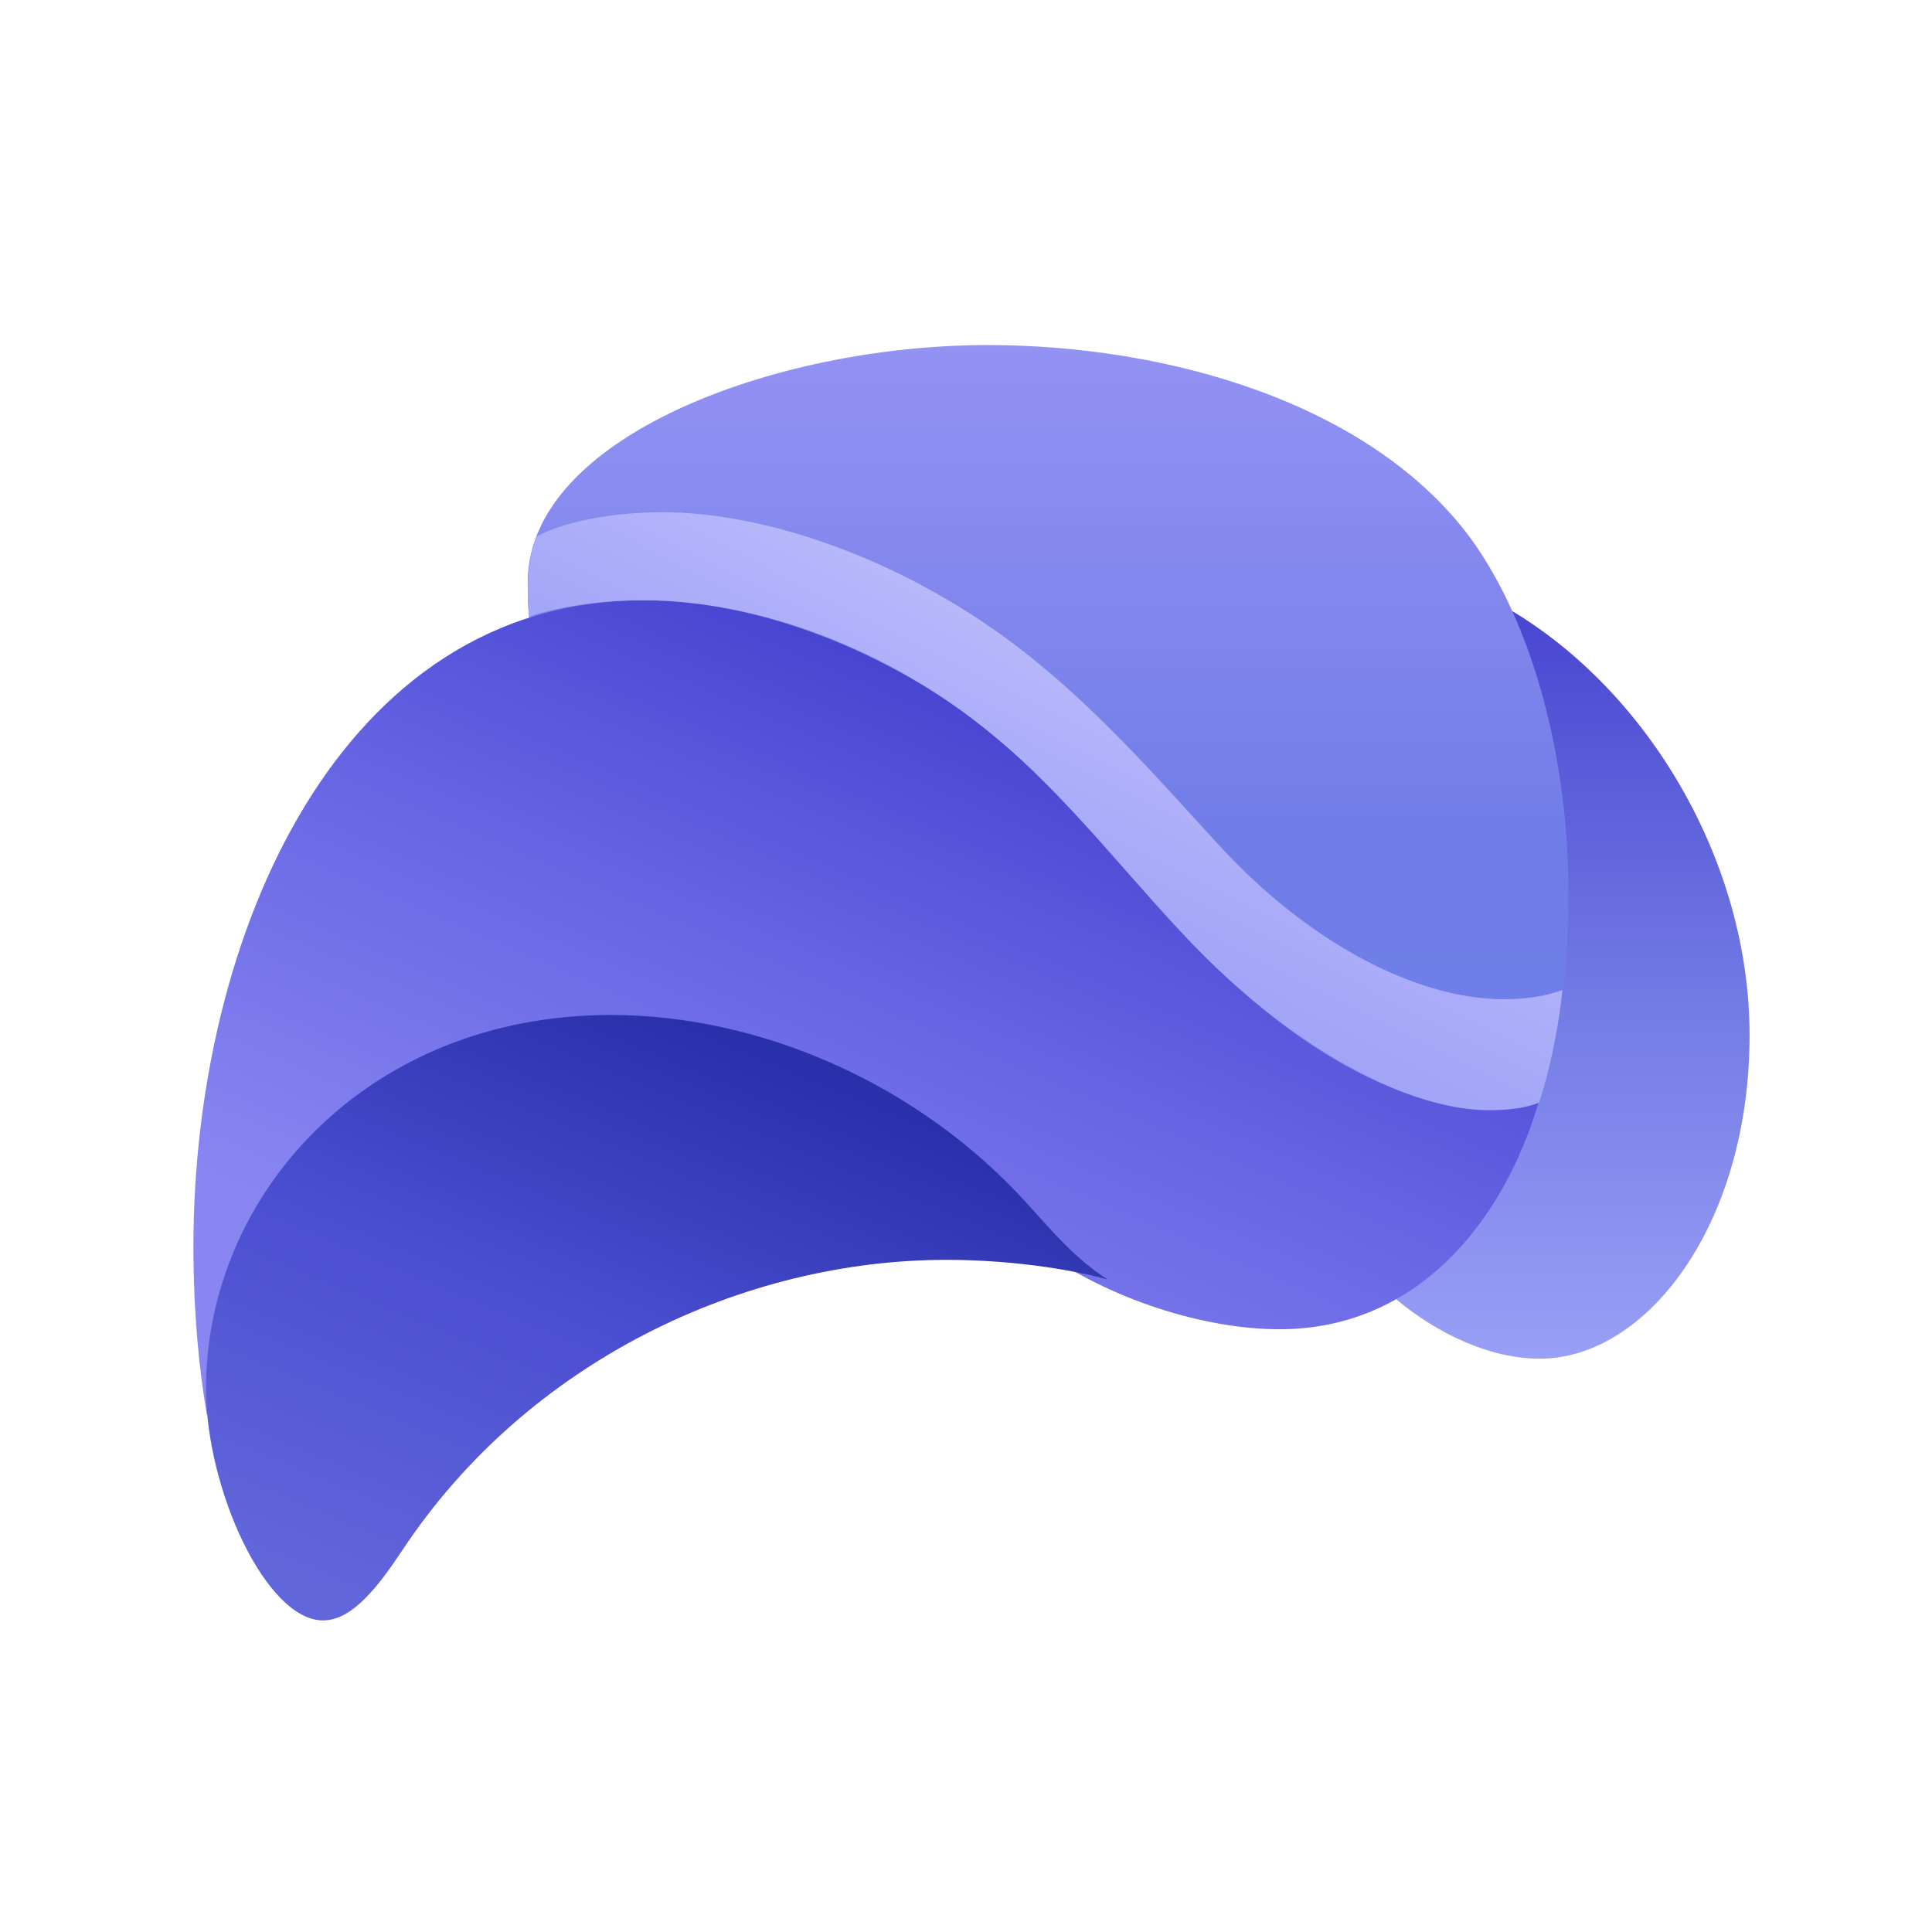
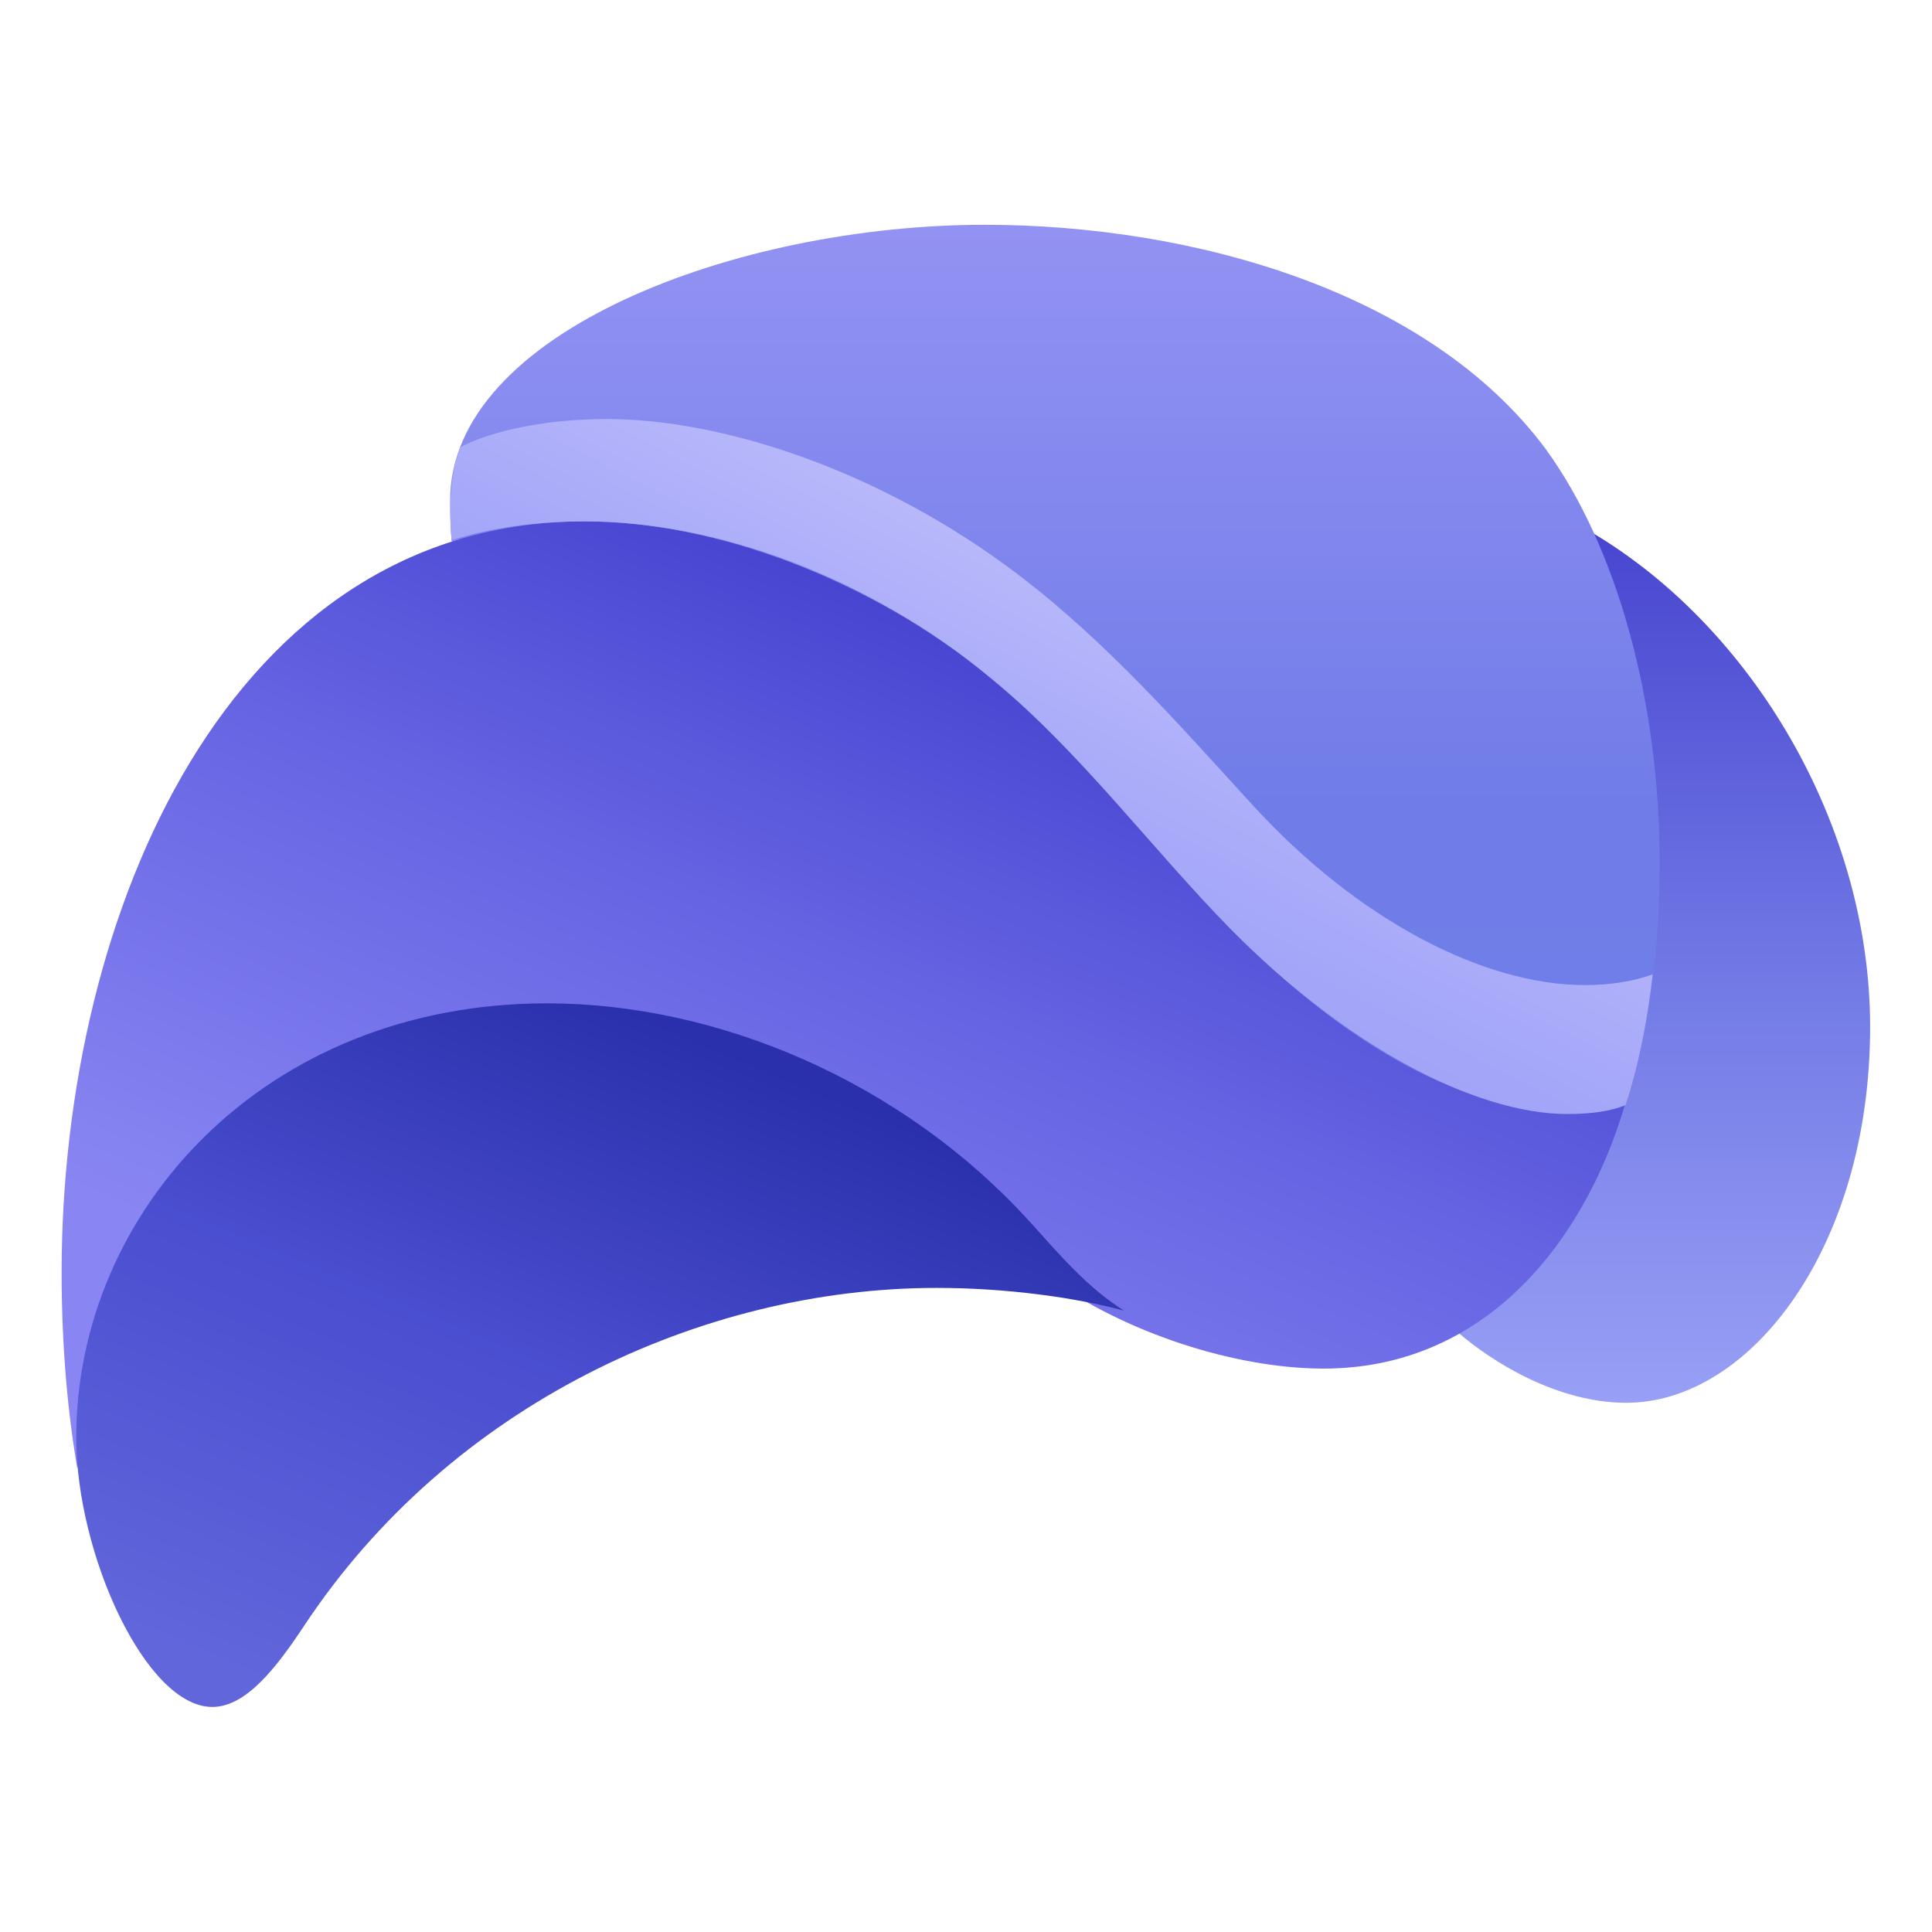
- <svg xmlns="http://www.w3.org/2000/svg" width="86" height="86" fill="none" viewBox="0 0 86 86">
+ <svg xmlns="http://www.w3.org/2000/svg" width="74" height="74" fill="none" viewBox="6.25 6.75 74 74">
  <defs>
    <linearGradient id="paint0_linear_2386_4701" x1="69.28" x2="69.28" y1="27.14" y2="60.48" gradientUnits="userSpaceOnUse">
      <stop stop-color="#4846D0" offset="0" />
      <stop stop-color="#737BE6" offset=".531" />
      <stop stop-color="#989FF5" offset="1" />
    </linearGradient>
    <linearGradient id="paint1_linear_2386_4701" x1="46.04" x2="46.04" y1="15.35" y2="59.16" gradientUnits="userSpaceOnUse">
      <stop stop-color="#9392F3" offset="0" />
      <stop stop-color="#707CE8" offset=".51" />
      <stop stop-color="#6F83EA" offset="1" />
    </linearGradient>
    <linearGradient id="paint2_linear_2386_4701" x1="40.42" x2="26.21" y1="26.72" y2="59.65" gradientUnits="userSpaceOnUse">
      <stop stop-color="#413FCD" offset="0" />
      <stop stop-color="#6563E2" offset=".438" />
      <stop stop-color="#8986F3" offset="1" />
    </linearGradient>
    <linearGradient id="paint3_linear_2386_4701" x1="29.82" x2="18.53" y1="45.18" y2="72.14" gradientUnits="userSpaceOnUse">
      <stop stop-color="#2A30AB" offset="0" />
      <stop stop-color="#4A4ED0" offset=".479" />
      <stop stop-color="#6166DB" offset="1" />
    </linearGradient>
    <linearGradient id="paint4_linear_2386_4701" x1="46.34" x2="34.09" y1="22.8" y2="46.91" gradientUnits="userSpaceOnUse">
      <stop stop-color="#C3C2FC" offset="0" />
      <stop stop-color="#A4A6F8" offset=".516" />
      <stop stop-color="#9498F4" offset="1" />
    </linearGradient>
  </defs>
  <path d="m67.21 27.14c6.14 3.63 10.67 11.2 10.67 18.94 0 8.43-4.58 14.4-9.34 14.4-2.66 0-5.16-1.58-6.45-2.7 2.12-1.93 4.62-5.07 5.77-8.62 2.1-6.55 0.99-16.11-0.65-22.02z" fill="url(#paint0_linear_2386_4701)" />
  <path d="m43.96 15.36c-9.48 0-20.48 4.12-20.47 10.57 0 0.59 0.02 1.14 0.06 1.56 5.38-1.41 12.72-0.12 18.65 4.05 5.26 3.72 8.4 9.03 12.62 12.84 3.98 3.59 9.39 5.56 13.68 4.66 0.88-2.55 1.32-5.84 1.32-9.23 0-6.18-1.63-12.11-4.38-15.88-4.47-6-13.47-8.57-21.48-8.57z" fill="url(#paint1_linear_2386_4701)" />
  <path d="m28.65 26.72c-13.56 0-20.04 14.94-20.04 28.77 0 2.87 0.24 5.39 0.6 7.5 1.82-4.19 5.58-8.23 12.88-9 7.08-0.75 16.62 0.41 24.34 1.71 2.91 2.09 7.11 3.47 10.52 3.47 6.09 0 9.95-4.72 11.54-10.11-4.28 1.24-9.98-1.56-14.66-6.34-3.24-3.31-6.06-7.2-9.64-10.05-4.65-3.72-10.5-5.95-15.54-5.95z" fill="url(#paint2_linear_2386_4701)" />
  <path d="m27.2 45.18c-10.87 0-18.03 8.01-18.03 16.63 0 4.47 2.67 10.32 5.21 10.32 1.31 0 2.47-1.53 3.52-3.11 5.59-8.45 15.22-12.94 24.23-12.94 2.68 0 5.32 0.37 7.17 0.87-1.4-0.88-2.51-2.19-3.52-3.31-4.98-5.53-12.11-8.46-18.58-8.46z" fill="url(#paint3_linear_2386_4701)" />
  <path d="m29.49 22.8c-2.24 0-4.36 0.42-5.61 1.08-0.42 1.03-0.43 2.53-0.33 3.56 1.47-0.48 3.29-0.72 5.1-0.72 5.04 0 10.89 2.13 15.54 6 3.4 2.77 6.21 6.59 9.23 9.65 4.27 4.32 9.25 7.05 12.87 7.05 0.91 0 1.66-0.11 2.22-0.34 0.52-1.56 0.87-3.42 1.04-5.01-0.76 0.28-1.65 0.41-2.6 0.41-3.9 0-8.71-2.52-12.69-6.86-2.79-3.04-5.56-6.24-9.05-8.89-5.25-3.98-11.31-5.93-15.72-5.93z" fill="url(#paint4_linear_2386_4701)" />
</svg>
